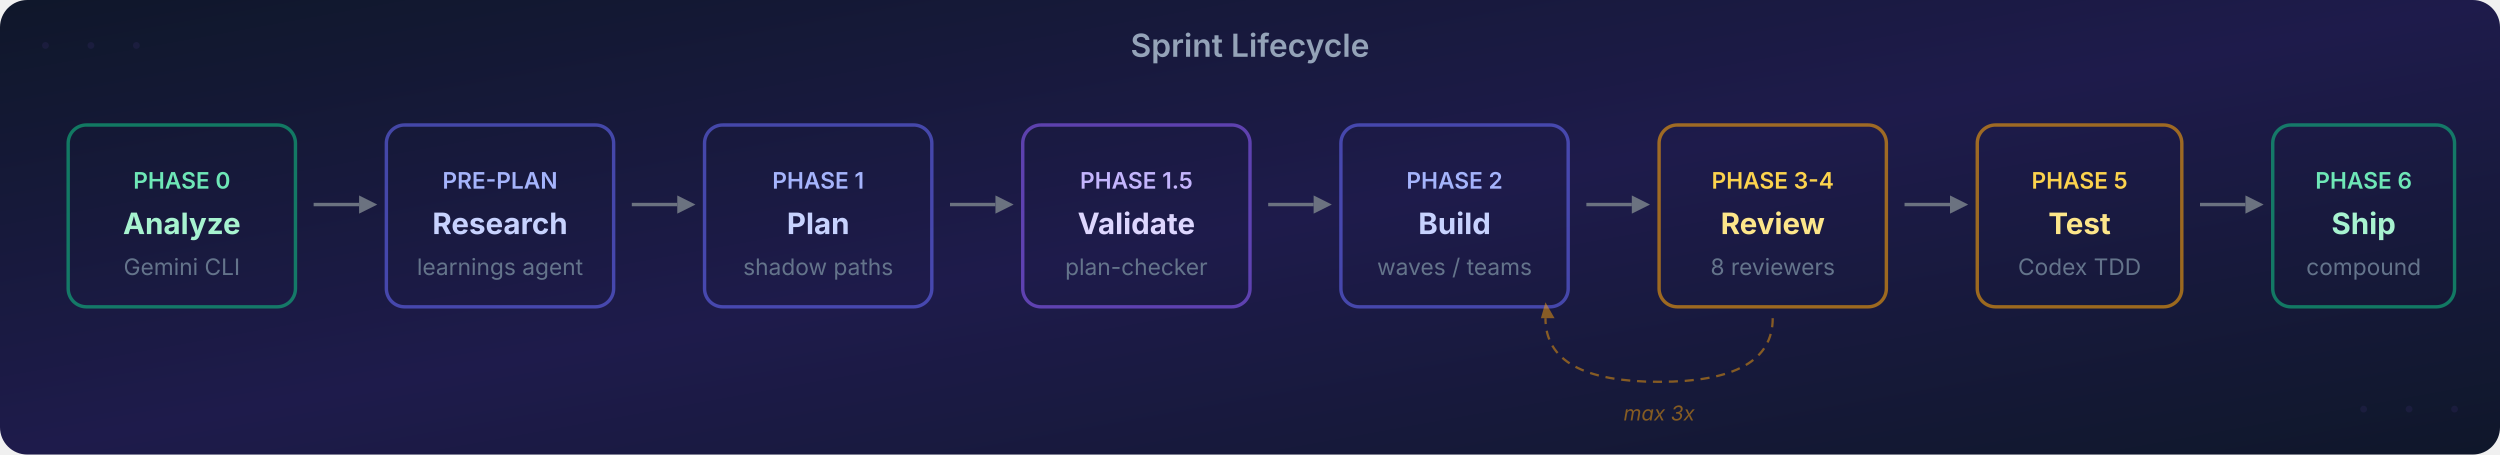
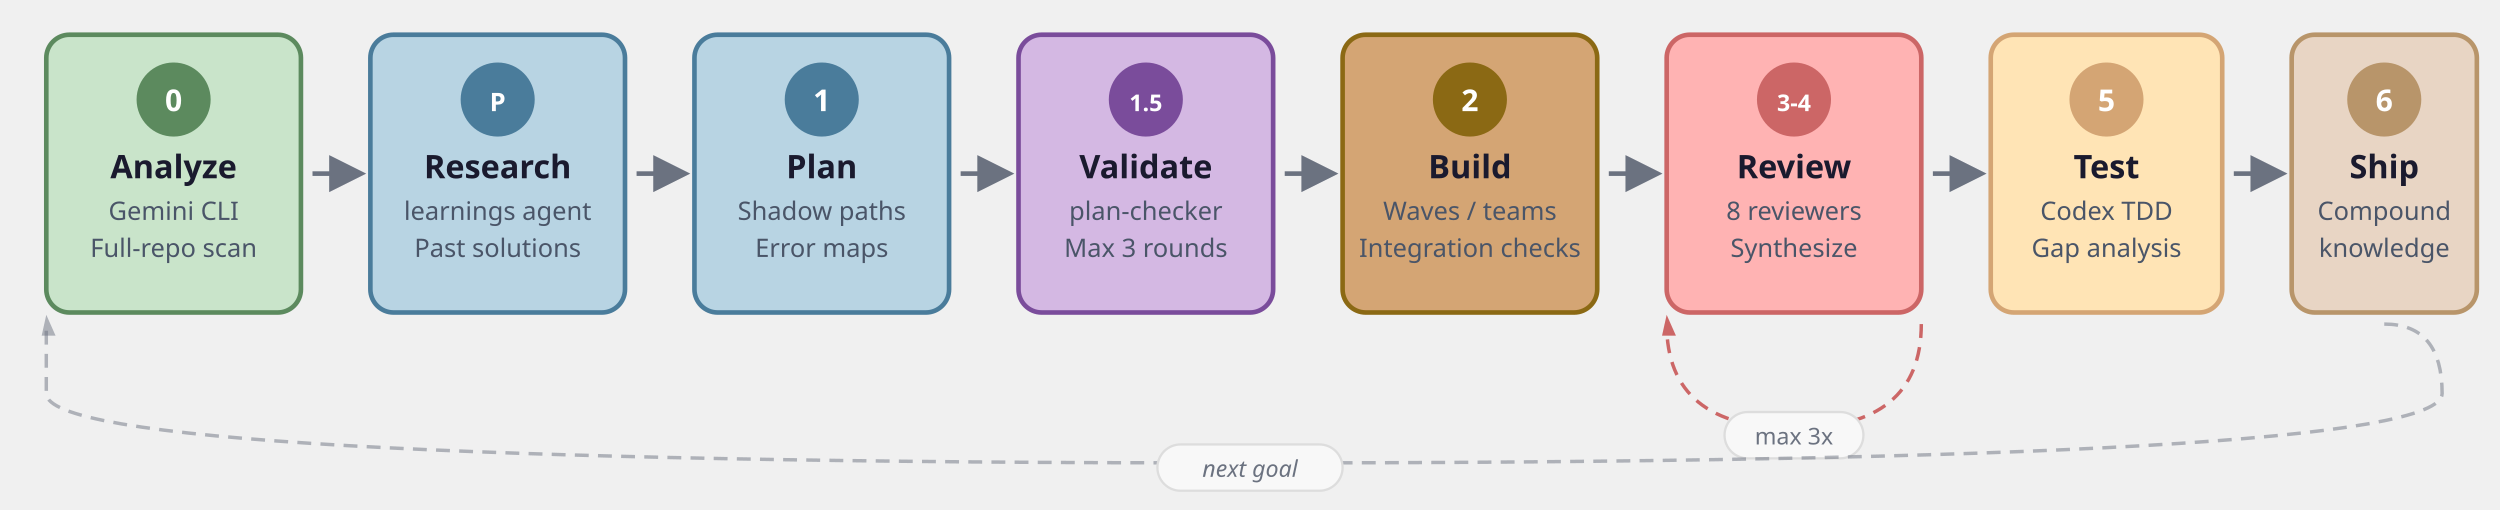
- <svg xmlns="http://www.w3.org/2000/svg" viewBox="0 0 1100 200">
+ <svg xmlns="http://www.w3.org/2000/svg" viewBox="0 0 1080 220" style="background-color:transparent">
  <defs>
-     <linearGradient id="bg2" x1="0%" y1="0%" x2="100%" y2="100%">
-       <stop offset="0%" style="stop-color:#0f172a" />
-       <stop offset="50%" style="stop-color:#1e1b4b" />
-       <stop offset="100%" style="stop-color:#0f172a" />
-     </linearGradient>
+     <marker id="arrow" viewBox="0 0 10 10" refX="8" refY="5" markerWidth="8" markerHeight="8" orient="auto">
+       <path d="M 0 0 L 10 5 L 0 10 z" fill="#6B7280" />
+     </marker>
  </defs>
-   <rect width="1100" height="200" fill="url(#bg2)" rx="12" />
-   <g opacity="0.08" fill="#8b5cf6">
-     <circle cx="20" cy="20" r="1.5" />
-     <circle cx="40" cy="20" r="1.5" />
-     <circle cx="60" cy="20" r="1.5" />
-     <circle cx="1040" cy="180" r="1.5" />
-     <circle cx="1060" cy="180" r="1.5" />
-     <circle cx="1080" cy="180" r="1.5" />
+   <g transform="translate(20, 15)">
+     <rect width="110" height="120" rx="10" fill="#C9E4CA" stroke="#5C8A5E" stroke-width="2" />
+     <circle cx="55" cy="28" r="16" fill="#5C8A5E" />
+     <text x="55" y="33" text-anchor="middle" font-family="system-ui, sans-serif" font-size="13" font-weight="700" fill="white">0</text>
+     <text x="55" y="62" text-anchor="middle" font-family="system-ui, sans-serif" font-size="14" font-weight="700" fill="#1a1a2e">Analyze</text>
+     <text x="55" y="80" text-anchor="middle" font-family="system-ui, sans-serif" font-size="11" fill="#4a5568">Gemini CLI</text>
+     <text x="55" y="96" text-anchor="middle" font-family="system-ui, sans-serif" font-size="11" fill="#4a5568">Full-repo scan</text>
  </g>
-   <text x="550" y="25" text-anchor="middle" font-family="system-ui, -apple-system, 'Segoe UI', sans-serif" font-size="14" font-weight="600" fill="#94a3b8">Sprint Lifecycle</text>
-   <g transform="translate(30, 55)">
-     <rect width="100" height="80" rx="8" fill="none" stroke="#10b981" stroke-width="1.5" opacity="0.6" />
-     <text x="50" y="28" text-anchor="middle" font-family="system-ui, -apple-system, sans-serif" font-size="10" font-weight="600" fill="#6ee7b7">PHASE 0</text>
-     <text x="50" y="48" text-anchor="middle" font-family="system-ui, -apple-system, sans-serif" font-size="13" font-weight="700" fill="#a7f3d0">Analyze</text>
-     <text x="50" y="66" text-anchor="middle" font-family="system-ui, -apple-system, sans-serif" font-size="10" fill="#64748b">Gemini CLI</text>
+   <line x1="135" y1="75" x2="155" y2="75" stroke="#6B7280" stroke-width="2" marker-end="url(#arrow)" />
+   <g transform="translate(160, 15)">
+     <rect width="110" height="120" rx="10" fill="#B8D4E3" stroke="#4A7C9B" stroke-width="2" />
+     <circle cx="55" cy="28" r="16" fill="#4A7C9B" />
+     <text x="55" y="33" text-anchor="middle" font-family="system-ui, sans-serif" font-size="11" font-weight="700" fill="white">P</text>
+     <text x="55" y="62" text-anchor="middle" font-family="system-ui, sans-serif" font-size="14" font-weight="700" fill="#1a1a2e">Research</text>
+     <text x="55" y="80" text-anchor="middle" font-family="system-ui, sans-serif" font-size="11" fill="#4a5568">learnings agent</text>
+     <text x="55" y="96" text-anchor="middle" font-family="system-ui, sans-serif" font-size="11" fill="#4a5568">Past solutions</text>
  </g>
-   <g transform="translate(138, 90)">
-     <line x1="0" y1="0" x2="20" y2="0" stroke="#6B7280" stroke-width="1.5" />
-     <polygon points="20,-4 28,0 20,4" fill="#6B7280" />
+   <line x1="275" y1="75" x2="295" y2="75" stroke="#6B7280" stroke-width="2" marker-end="url(#arrow)" />
+   <g transform="translate(300, 15)">
+     <rect width="110" height="120" rx="10" fill="#B8D4E3" stroke="#4A7C9B" stroke-width="2" />
+     <circle cx="55" cy="28" r="16" fill="#4A7C9B" />
+     <text x="55" y="33" text-anchor="middle" font-family="system-ui, sans-serif" font-size="13" font-weight="700" fill="white">1</text>
+     <text x="55" y="62" text-anchor="middle" font-family="system-ui, sans-serif" font-size="14" font-weight="700" fill="#1a1a2e">Plan</text>
+     <text x="55" y="80" text-anchor="middle" font-family="system-ui, sans-serif" font-size="11" fill="#4a5568">Shadow paths</text>
+     <text x="55" y="96" text-anchor="middle" font-family="system-ui, sans-serif" font-size="11" fill="#4a5568">Error maps</text>
  </g>
-   <g transform="translate(170, 55)">
-     <rect width="100" height="80" rx="8" fill="none" stroke="#6366f1" stroke-width="1.5" opacity="0.6" />
-     <text x="50" y="28" text-anchor="middle" font-family="system-ui, -apple-system, sans-serif" font-size="10" font-weight="600" fill="#a5b4fc">PRE-PLAN</text>
-     <text x="50" y="48" text-anchor="middle" font-family="system-ui, -apple-system, sans-serif" font-size="13" font-weight="700" fill="#c7d2fe">Research</text>
-     <text x="50" y="66" text-anchor="middle" font-family="system-ui, -apple-system, sans-serif" font-size="10" fill="#64748b">learnings agent</text>
+   <line x1="415" y1="75" x2="435" y2="75" stroke="#6B7280" stroke-width="2" marker-end="url(#arrow)" />
+   <g transform="translate(440, 15)">
+     <rect width="110" height="120" rx="10" fill="#D4B8E3" stroke="#7A4C9B" stroke-width="2" />
+     <circle cx="55" cy="28" r="16" fill="#7A4C9B" />
+     <text x="55" y="33" text-anchor="middle" font-family="system-ui, sans-serif" font-size="10" font-weight="700" fill="white">1.5</text>
+     <text x="55" y="62" text-anchor="middle" font-family="system-ui, sans-serif" font-size="14" font-weight="700" fill="#1a1a2e">Validate</text>
+     <text x="55" y="80" text-anchor="middle" font-family="system-ui, sans-serif" font-size="11" fill="#4a5568">plan-checker</text>
+     <text x="55" y="96" text-anchor="middle" font-family="system-ui, sans-serif" font-size="11" fill="#4a5568">Max 3 rounds</text>
  </g>
-   <g transform="translate(278, 90)">
-     <line x1="0" y1="0" x2="20" y2="0" stroke="#6B7280" stroke-width="1.5" />
-     <polygon points="20,-4 28,0 20,4" fill="#6B7280" />
+   <line x1="555" y1="75" x2="575" y2="75" stroke="#6B7280" stroke-width="2" marker-end="url(#arrow)" />
+   <g transform="translate(580, 15)">
+     <rect width="110" height="120" rx="10" fill="#D4A574" stroke="#8B6914" stroke-width="2" />
+     <circle cx="55" cy="28" r="16" fill="#8B6914" />
+     <text x="55" y="33" text-anchor="middle" font-family="system-ui, sans-serif" font-size="13" font-weight="700" fill="white">2</text>
+     <text x="55" y="62" text-anchor="middle" font-family="system-ui, sans-serif" font-size="14" font-weight="700" fill="#1a1a2e">Build</text>
+     <text x="55" y="80" text-anchor="middle" font-family="system-ui, sans-serif" font-size="11" fill="#4a5568">Waves / teams</text>
+     <text x="55" y="96" text-anchor="middle" font-family="system-ui, sans-serif" font-size="11" fill="#4a5568">Integration checks</text>
  </g>
-   <g transform="translate(310, 55)">
-     <rect width="100" height="80" rx="8" fill="none" stroke="#6366f1" stroke-width="1.5" opacity="0.6" />
-     <text x="50" y="28" text-anchor="middle" font-family="system-ui, -apple-system, sans-serif" font-size="10" font-weight="600" fill="#a5b4fc">PHASE 1</text>
-     <text x="50" y="48" text-anchor="middle" font-family="system-ui, -apple-system, sans-serif" font-size="13" font-weight="700" fill="#c7d2fe">Plan</text>
-     <text x="50" y="66" text-anchor="middle" font-family="system-ui, -apple-system, sans-serif" font-size="10" fill="#64748b">shadow paths</text>
+   <line x1="695" y1="75" x2="715" y2="75" stroke="#6B7280" stroke-width="2" marker-end="url(#arrow)" />
+   <g transform="translate(720, 15)">
+     <rect width="110" height="120" rx="10" fill="#FFB3B3" stroke="#CC6666" stroke-width="2" />
+     <circle cx="55" cy="28" r="16" fill="#CC6666" />
+     <text x="55" y="33" text-anchor="middle" font-family="system-ui, sans-serif" font-size="10" font-weight="700" fill="white">3-4</text>
+     <text x="55" y="62" text-anchor="middle" font-family="system-ui, sans-serif" font-size="14" font-weight="700" fill="#1a1a2e">Review</text>
+     <text x="55" y="80" text-anchor="middle" font-family="system-ui, sans-serif" font-size="11" fill="#4a5568">8 reviewers</text>
+     <text x="55" y="96" text-anchor="middle" font-family="system-ui, sans-serif" font-size="11" fill="#4a5568">Synthesize</text>
  </g>
-   <g transform="translate(418, 90)">
-     <line x1="0" y1="0" x2="20" y2="0" stroke="#6B7280" stroke-width="1.5" />
-     <polygon points="20,-4 28,0 20,4" fill="#6B7280" />
+   <line x1="835" y1="75" x2="855" y2="75" stroke="#6B7280" stroke-width="2" marker-end="url(#arrow)" />
+   <g transform="translate(860, 15)">
+     <rect width="100" height="120" rx="10" fill="#FFE4B5" stroke="#D4A574" stroke-width="2" />
+     <circle cx="50" cy="28" r="16" fill="#D4A574" />
+     <text x="50" y="33" text-anchor="middle" font-family="system-ui, sans-serif" font-size="13" font-weight="700" fill="white">5</text>
+     <text x="50" y="62" text-anchor="middle" font-family="system-ui, sans-serif" font-size="14" font-weight="700" fill="#1a1a2e">Test</text>
+     <text x="50" y="80" text-anchor="middle" font-family="system-ui, sans-serif" font-size="11" fill="#4a5568">Codex TDD</text>
+     <text x="50" y="96" text-anchor="middle" font-family="system-ui, sans-serif" font-size="11" fill="#4a5568">Gap analysis</text>
  </g>
-   <g transform="translate(450, 55)">
-     <rect width="100" height="80" rx="8" fill="none" stroke="#8b5cf6" stroke-width="1.5" opacity="0.6" />
-     <text x="50" y="28" text-anchor="middle" font-family="system-ui, -apple-system, sans-serif" font-size="10" font-weight="600" fill="#c4b5fd">PHASE 1.5</text>
-     <text x="50" y="48" text-anchor="middle" font-family="system-ui, -apple-system, sans-serif" font-size="13" font-weight="700" fill="#ddd6fe">Validate</text>
-     <text x="50" y="66" text-anchor="middle" font-family="system-ui, -apple-system, sans-serif" font-size="10" fill="#64748b">plan-checker</text>
+   <line x1="965" y1="75" x2="985" y2="75" stroke="#6B7280" stroke-width="2" marker-end="url(#arrow)" />
+   <g transform="translate(990, 15)">
+     <rect width="80" height="120" rx="10" fill="#E8D5C4" stroke="#B8956A" stroke-width="2" />
+     <circle cx="40" cy="28" r="16" fill="#B8956A" />
+     <text x="40" y="33" text-anchor="middle" font-family="system-ui, sans-serif" font-size="13" font-weight="700" fill="white">6</text>
+     <text x="40" y="62" text-anchor="middle" font-family="system-ui, sans-serif" font-size="14" font-weight="700" fill="#1a1a2e">Ship</text>
+     <text x="40" y="80" text-anchor="middle" font-family="system-ui, sans-serif" font-size="11" fill="#4a5568">Compound</text>
+     <text x="40" y="96" text-anchor="middle" font-family="system-ui, sans-serif" font-size="11" fill="#4a5568">knowledge</text>
  </g>
-   <g transform="translate(558, 90)">
-     <line x1="0" y1="0" x2="20" y2="0" stroke="#6B7280" stroke-width="1.5" />
-     <polygon points="20,-4 28,0 20,4" fill="#6B7280" />
-   </g>
-   <g transform="translate(590, 55)">
-     <rect width="100" height="80" rx="8" fill="none" stroke="#6366f1" stroke-width="1.5" opacity="0.6" />
-     <text x="50" y="28" text-anchor="middle" font-family="system-ui, -apple-system, sans-serif" font-size="10" font-weight="600" fill="#a5b4fc">PHASE 2</text>
-     <text x="50" y="48" text-anchor="middle" font-family="system-ui, -apple-system, sans-serif" font-size="13" font-weight="700" fill="#c7d2fe">Build</text>
-     <text x="50" y="66" text-anchor="middle" font-family="system-ui, -apple-system, sans-serif" font-size="10" fill="#64748b">waves / teams</text>
-   </g>
-   <g transform="translate(698, 90)">
-     <line x1="0" y1="0" x2="20" y2="0" stroke="#6B7280" stroke-width="1.5" />
-     <polygon points="20,-4 28,0 20,4" fill="#6B7280" />
-   </g>
-   <g transform="translate(730, 55)">
-     <rect width="100" height="80" rx="8" fill="none" stroke="#f59e0b" stroke-width="1.5" opacity="0.6" />
-     <text x="50" y="28" text-anchor="middle" font-family="system-ui, -apple-system, sans-serif" font-size="10" font-weight="600" fill="#fcd34d">PHASE 3-4</text>
-     <text x="50" y="48" text-anchor="middle" font-family="system-ui, -apple-system, sans-serif" font-size="13" font-weight="700" fill="#fde68a">Review</text>
-     <text x="50" y="66" text-anchor="middle" font-family="system-ui, -apple-system, sans-serif" font-size="10" fill="#64748b">8 reviewers</text>
-   </g>
-   <g opacity="0.5">
-     <path d="M 780,140 Q 780,168 730,168 Q 680,168 680,140" fill="none" stroke="#f59e0b" stroke-width="1" stroke-dasharray="4,3" />
-     <polygon points="678,140 680,133 684,140" fill="#f59e0b" />
-     <text x="730" y="185" text-anchor="middle" font-family="system-ui, -apple-system, sans-serif" font-size="9" fill="#f59e0b" font-style="italic">max 3x</text>
-   </g>
-   <g transform="translate(838, 90)">
-     <line x1="0" y1="0" x2="20" y2="0" stroke="#6B7280" stroke-width="1.5" />
-     <polygon points="20,-4 28,0 20,4" fill="#6B7280" />
-   </g>
-   <g transform="translate(870, 55)">
-     <rect width="90" height="80" rx="8" fill="none" stroke="#f59e0b" stroke-width="1.5" opacity="0.6" />
-     <text x="45" y="28" text-anchor="middle" font-family="system-ui, -apple-system, sans-serif" font-size="10" font-weight="600" fill="#fcd34d">PHASE 5</text>
-     <text x="45" y="48" text-anchor="middle" font-family="system-ui, -apple-system, sans-serif" font-size="13" font-weight="700" fill="#fde68a">Test</text>
-     <text x="45" y="66" text-anchor="middle" font-family="system-ui, -apple-system, sans-serif" font-size="10" fill="#64748b">Codex TDD</text>
-   </g>
-   <g transform="translate(968, 90)">
-     <line x1="0" y1="0" x2="20" y2="0" stroke="#6B7280" stroke-width="1.5" />
-     <polygon points="20,-4 28,0 20,4" fill="#6B7280" />
-   </g>
-   <g transform="translate(1000, 55)">
-     <rect width="80" height="80" rx="8" fill="none" stroke="#10b981" stroke-width="1.5" opacity="0.6" />
-     <text x="40" y="28" text-anchor="middle" font-family="system-ui, -apple-system, sans-serif" font-size="10" font-weight="600" fill="#6ee7b7">PHASE 6</text>
-     <text x="40" y="48" text-anchor="middle" font-family="system-ui, -apple-system, sans-serif" font-size="13" font-weight="700" fill="#a7f3d0">Ship</text>
-     <text x="40" y="66" text-anchor="middle" font-family="system-ui, -apple-system, sans-serif" font-size="10" fill="#64748b">compound</text>
-   </g>
+   <path d="M 830,140 Q 830,185 775,185 Q 720,185 720,140" fill="none" stroke="#CC6666" stroke-width="1.5" stroke-dasharray="6,4" />
+   <polygon points="718,145 720,136 724,145" fill="#CC6666" />
+   <rect x="745" y="178" width="60" height="20" rx="10" fill="#f8f8f8" stroke="#ddd" stroke-width="1" />
+   <text x="775" y="192" text-anchor="middle" font-family="system-ui, sans-serif" font-size="10" fill="#6B7280">max 3x</text>
+   <path d="M 1030,140 Q 1055,140 1055,170 Q 1055,200 540,200 Q 20,200 20,170 Q 20,140 20,140" fill="none" stroke="#6B7280" stroke-width="1.5" stroke-dasharray="6,4" opacity="0.5" />
+   <polygon points="18,145 20,136 24,145" fill="#6B7280" opacity="0.5" />
+   <rect x="500" y="192" width="80" height="20" rx="10" fill="#f8f8f8" stroke="#ddd" stroke-width="1" />
+   <text x="540" y="206" text-anchor="middle" font-family="system-ui, sans-serif" font-size="10" fill="#6B7280" font-style="italic">next goal</text>
</svg>
